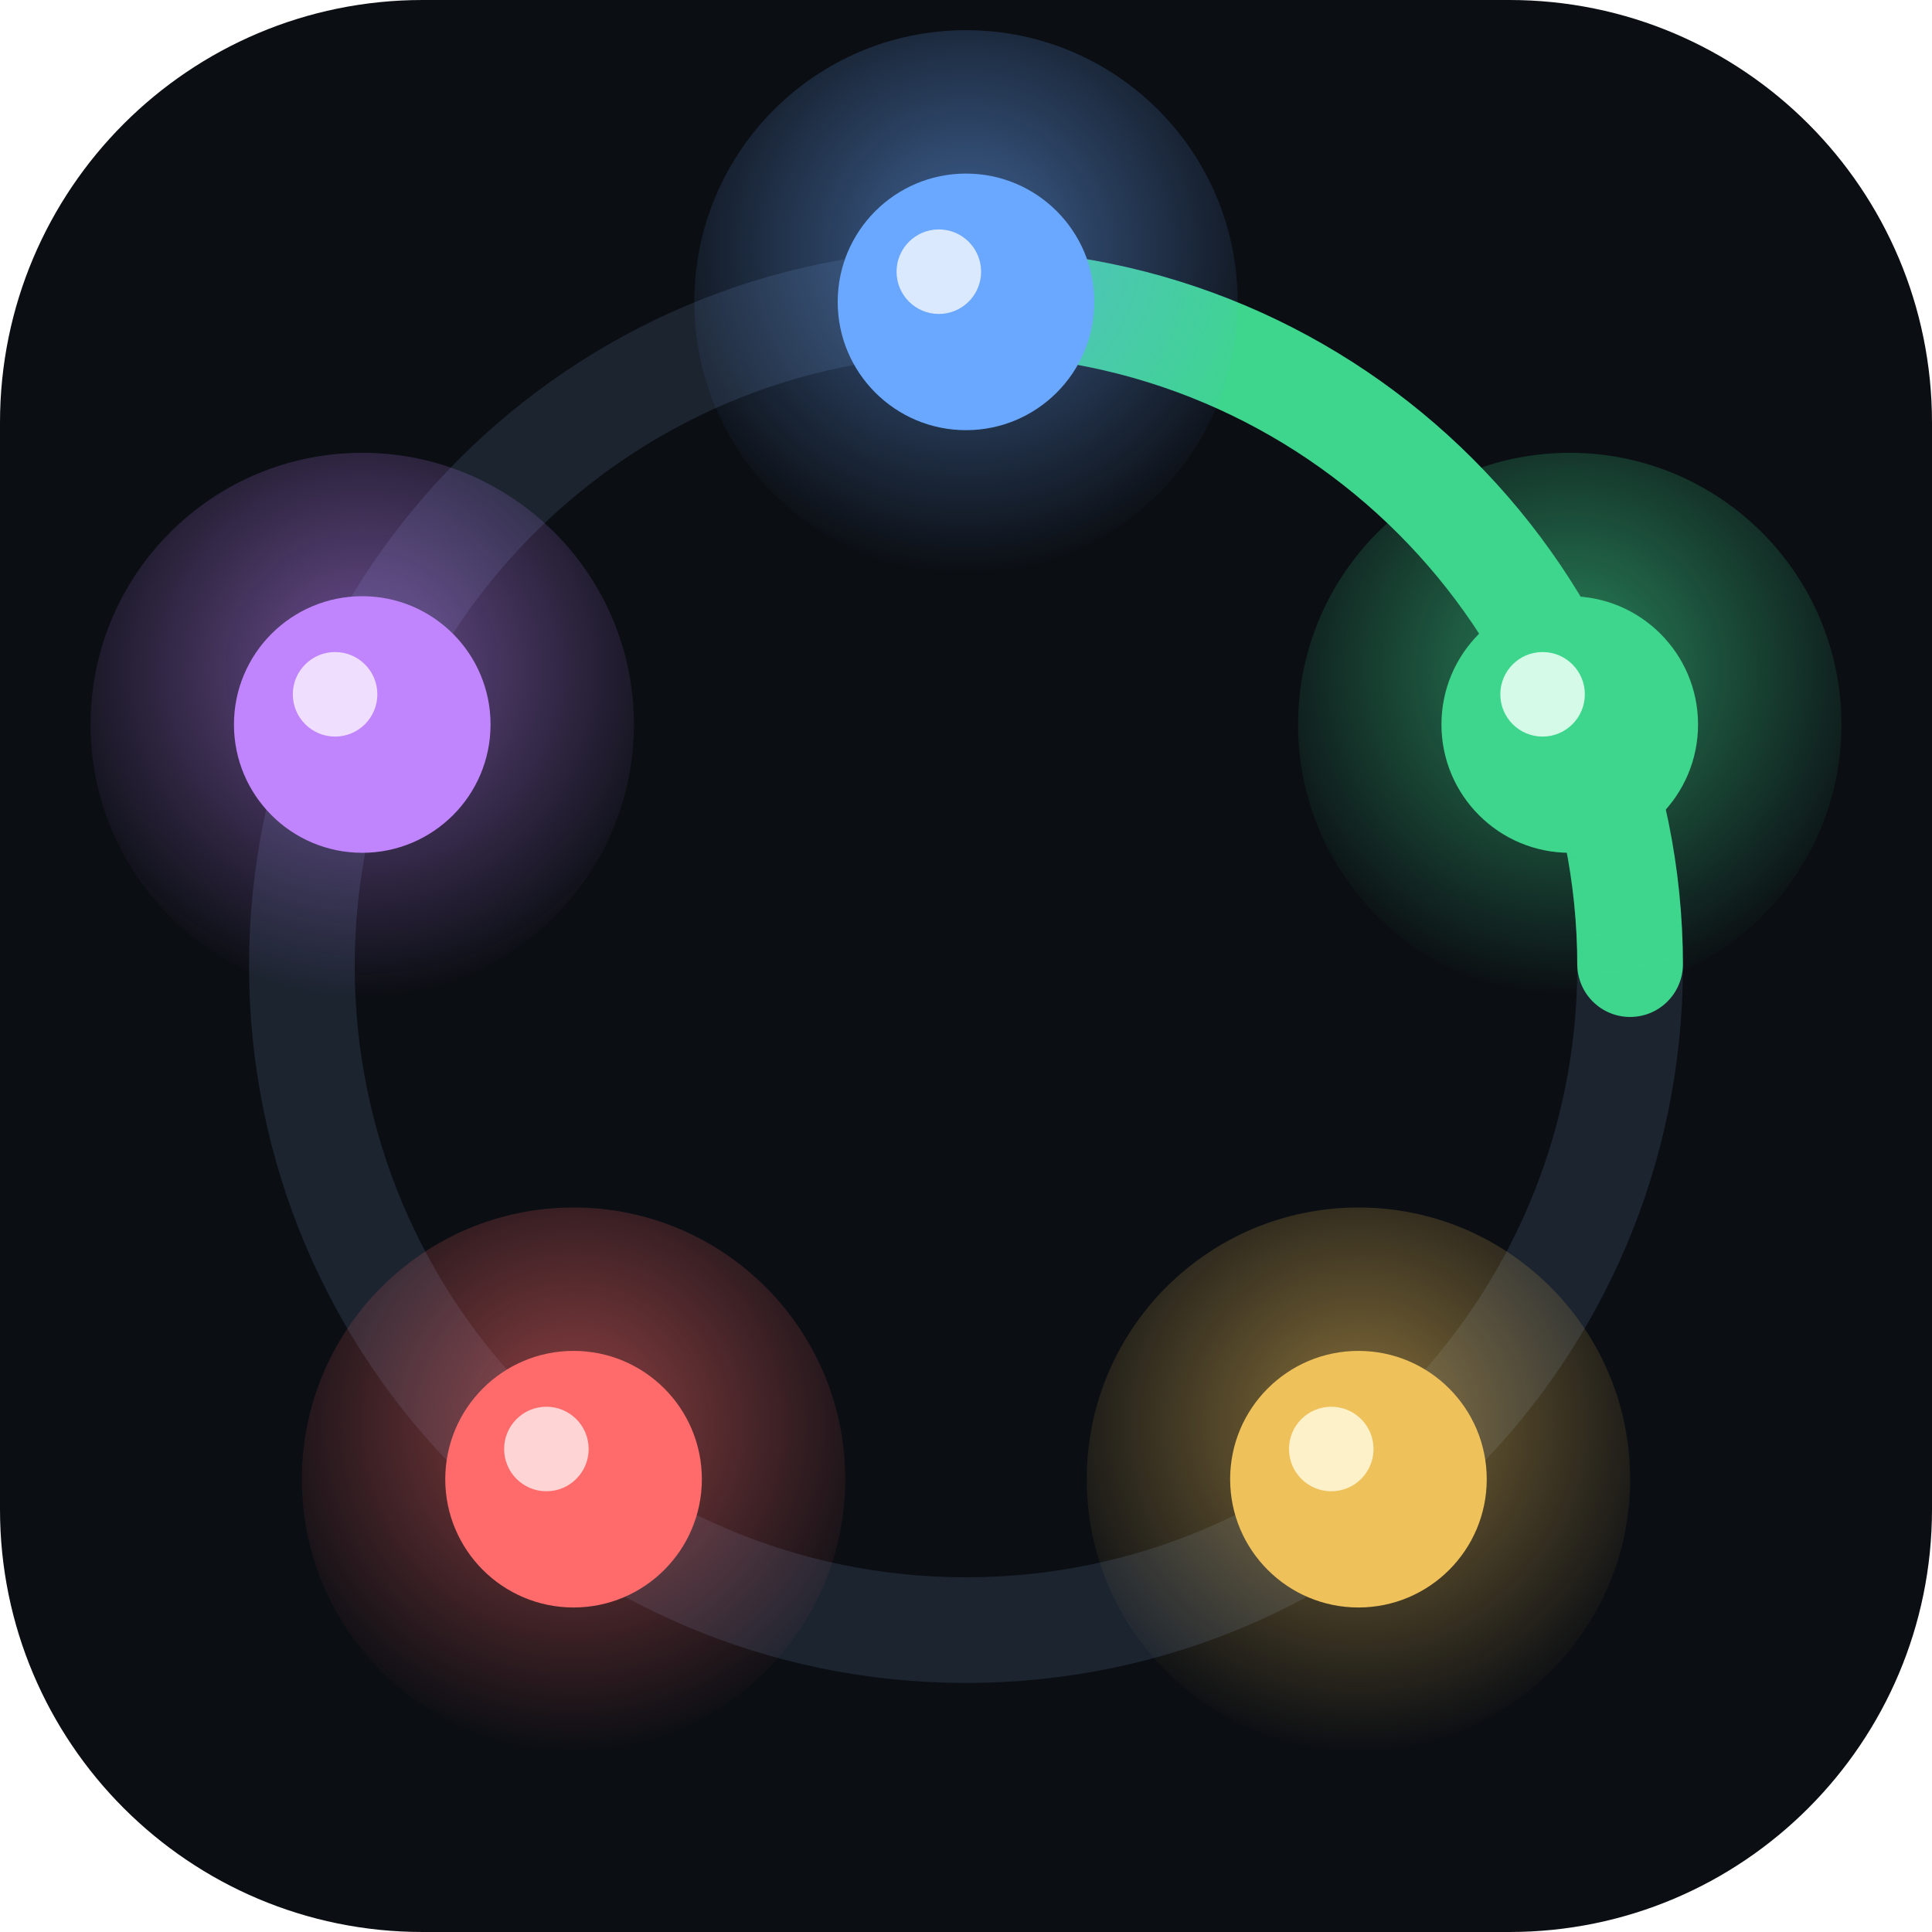
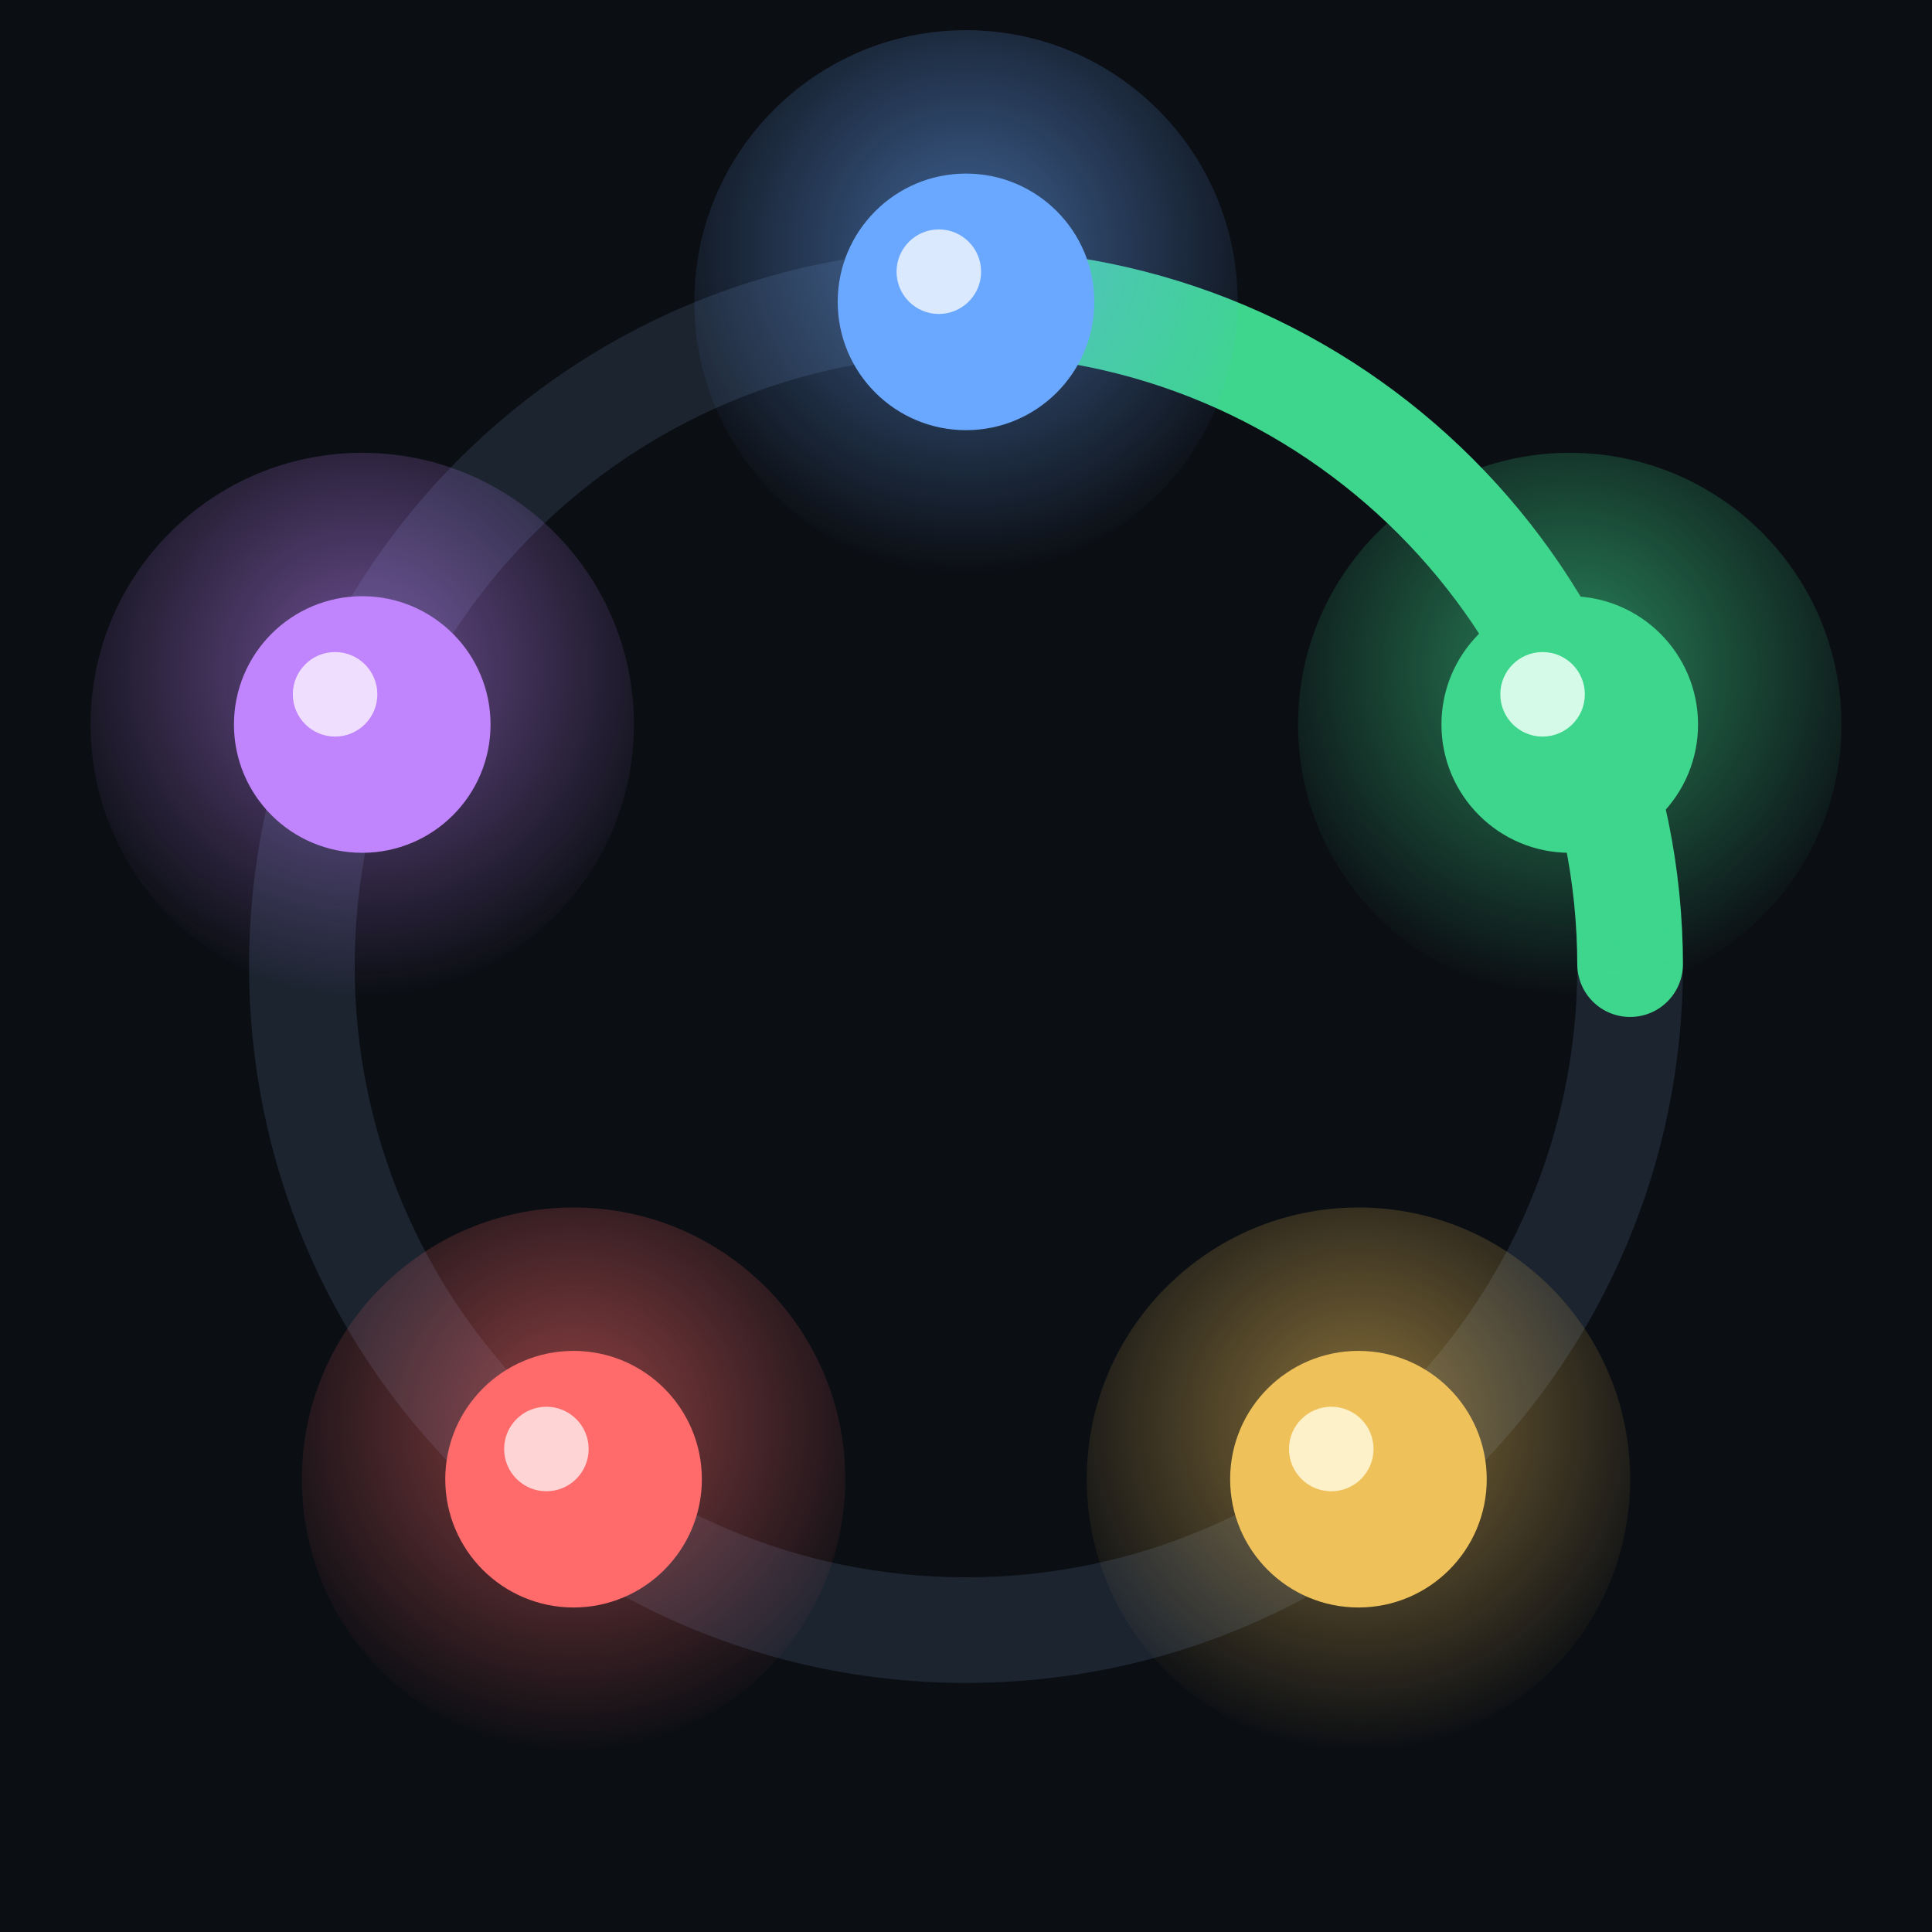
<svg xmlns="http://www.w3.org/2000/svg" viewBox="0 0 128 128" role="img" aria-label="Build monitor">
  <defs>
    <radialGradient id="wash-blue" cx="50%" cy="40%" r="60%">
      <stop offset="0%" stop-color="#6aa8ff" stop-opacity="0.55" />
      <stop offset="100%" stop-color="#6aa8ff" stop-opacity="0" />
    </radialGradient>
    <radialGradient id="wash-green" cx="50%" cy="40%" r="60%">
      <stop offset="0%" stop-color="#3dd68c" stop-opacity="0.6" />
      <stop offset="100%" stop-color="#3dd68c" stop-opacity="0" />
    </radialGradient>
    <radialGradient id="wash-yellow" cx="50%" cy="40%" r="60%">
      <stop offset="0%" stop-color="#efc15a" stop-opacity="0.55" />
      <stop offset="100%" stop-color="#efc15a" stop-opacity="0" />
    </radialGradient>
    <radialGradient id="wash-red" cx="50%" cy="40%" r="60%">
      <stop offset="0%" stop-color="#ff6b6b" stop-opacity="0.55" />
      <stop offset="100%" stop-color="#ff6b6b" stop-opacity="0" />
    </radialGradient>
    <radialGradient id="wash-purple" cx="50%" cy="40%" r="60%">
      <stop offset="0%" stop-color="#c084fc" stop-opacity="0.55" />
      <stop offset="100%" stop-color="#c084fc" stop-opacity="0" />
    </radialGradient>
  </defs>
-   <rect width="128" height="128" rx="28" fill="#0b0e13" />
+   <rect width="128" height="128" fill="#0b0e13" />
  <circle cx="64" cy="64" r="44" fill="none" stroke="#1c2430" stroke-width="7" />
  <circle cx="64" cy="64" r="44" fill="none" stroke="#3dd68c" stroke-width="7" stroke-linecap="round" stroke-dasharray="69 208" transform="rotate(-90 64 64)" />
  <circle cx="64" cy="20" r="18" fill="url(#wash-blue)" />
  <circle cx="104" cy="48" r="18" fill="url(#wash-green)" />
  <circle cx="90" cy="98" r="18" fill="url(#wash-yellow)" />
  <circle cx="38" cy="98" r="18" fill="url(#wash-red)" />
  <circle cx="24" cy="48" r="18" fill="url(#wash-purple)" />
  <circle cx="64" cy="20" r="8.5" fill="#6aa8ff" />
  <circle cx="62.2" cy="18" r="2.8" fill="#e8f1ff" opacity="0.9" />
  <circle cx="104" cy="48" r="8.5" fill="#3dd68c" />
  <circle cx="102.2" cy="46" r="2.8" fill="#e6fff2" opacity="0.9" />
  <circle cx="90" cy="98" r="8.5" fill="#efc15a" />
  <circle cx="88.2" cy="96" r="2.8" fill="#fff6d6" opacity="0.9" />
  <circle cx="38" cy="98" r="8.5" fill="#ff6b6b" />
  <circle cx="36.2" cy="96" r="2.8" fill="#ffe0e0" opacity="0.9" />
  <circle cx="24" cy="48" r="8.5" fill="#c084fc" />
  <circle cx="22.2" cy="46" r="2.8" fill="#f5e8ff" opacity="0.9" />
</svg>
